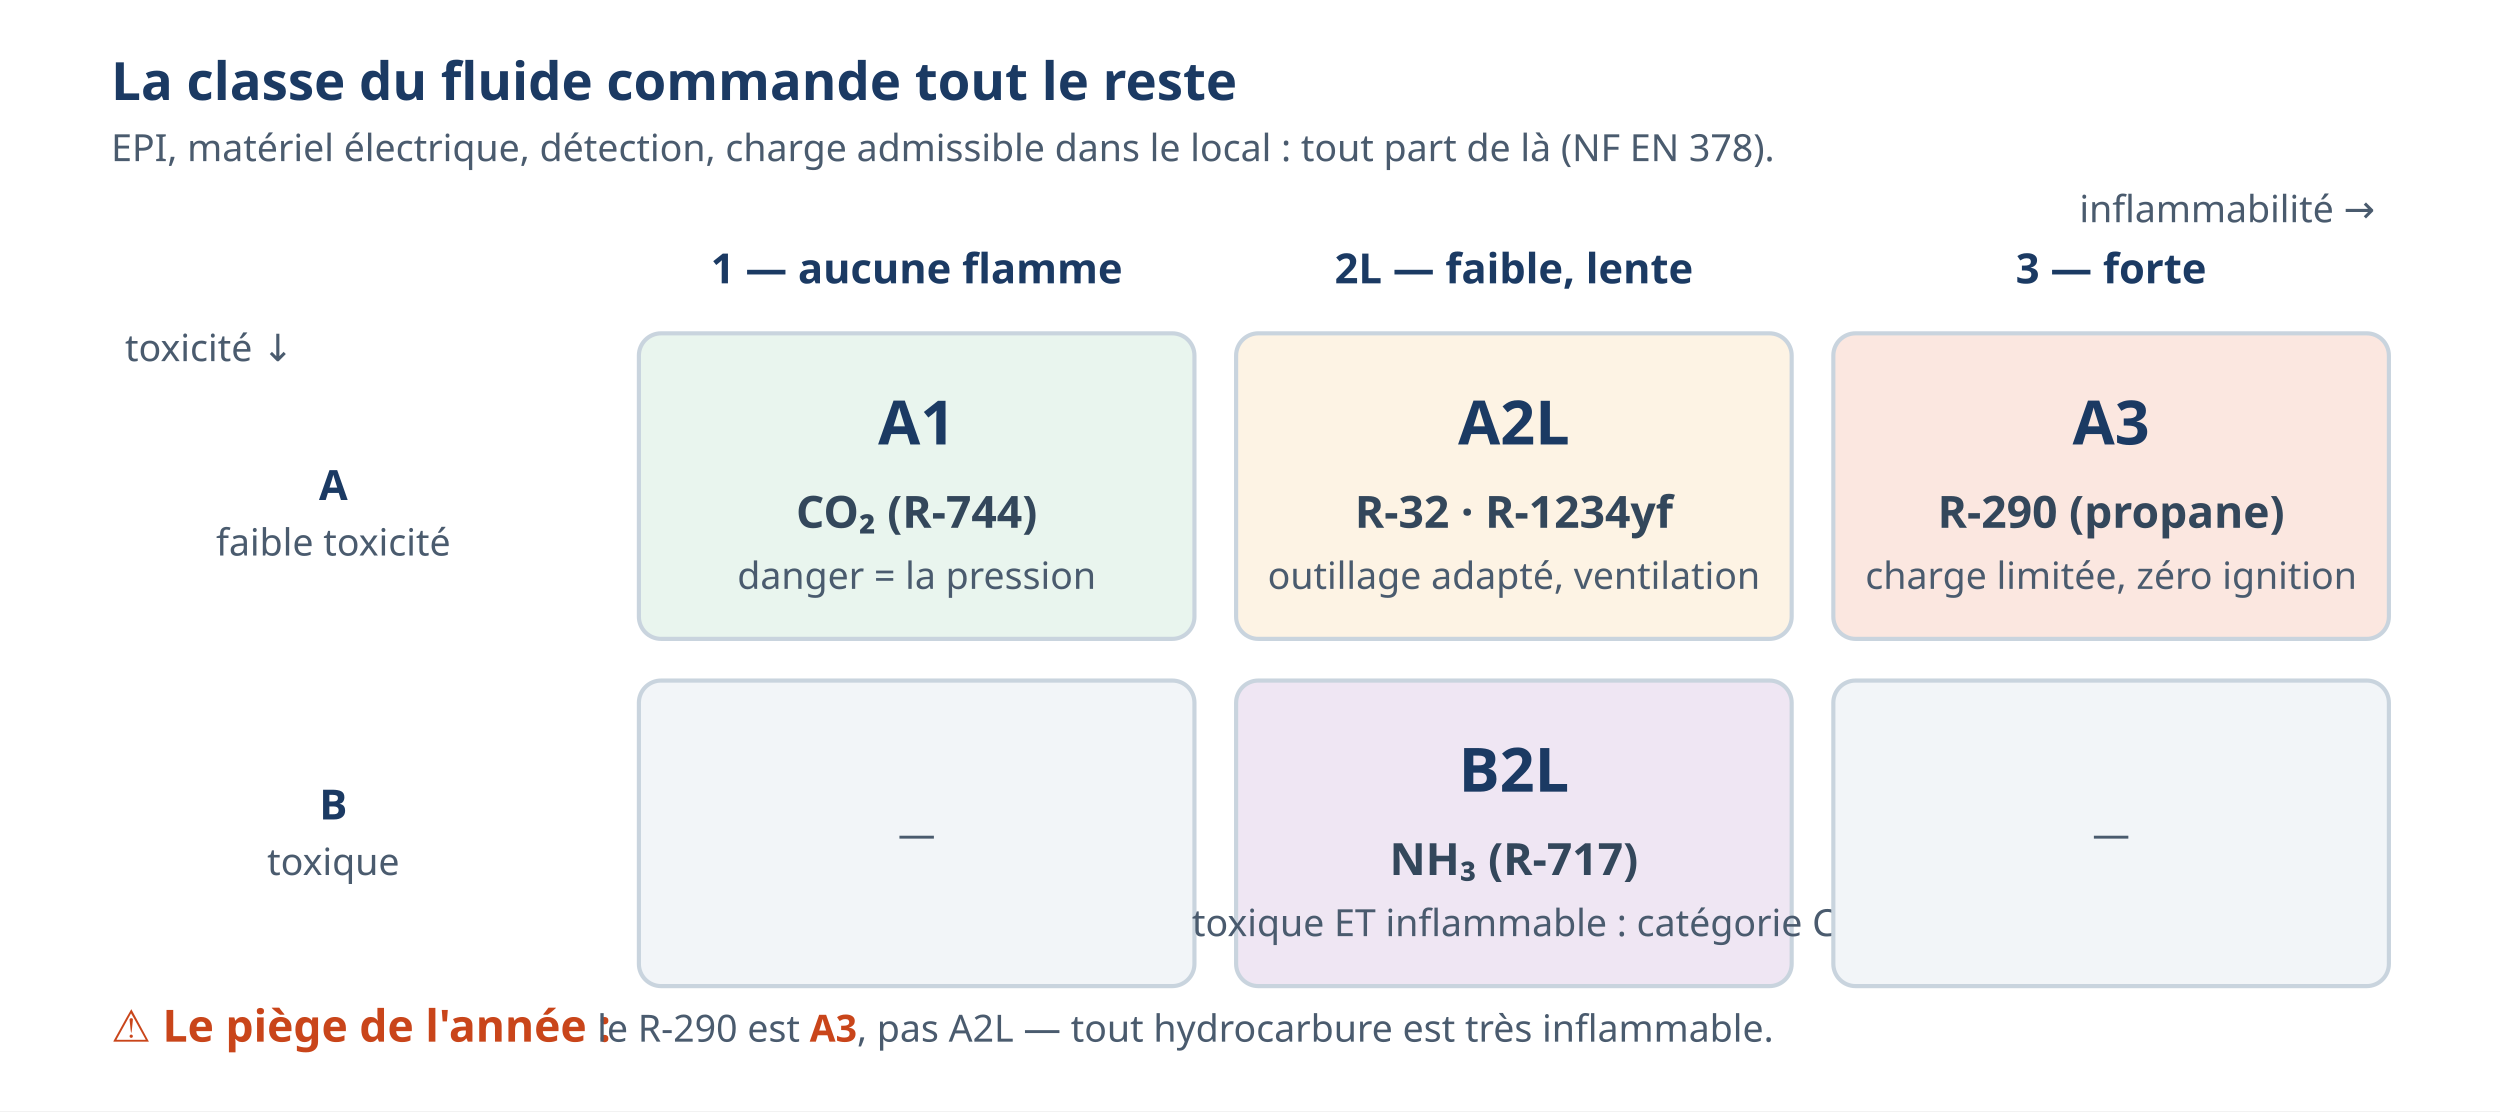
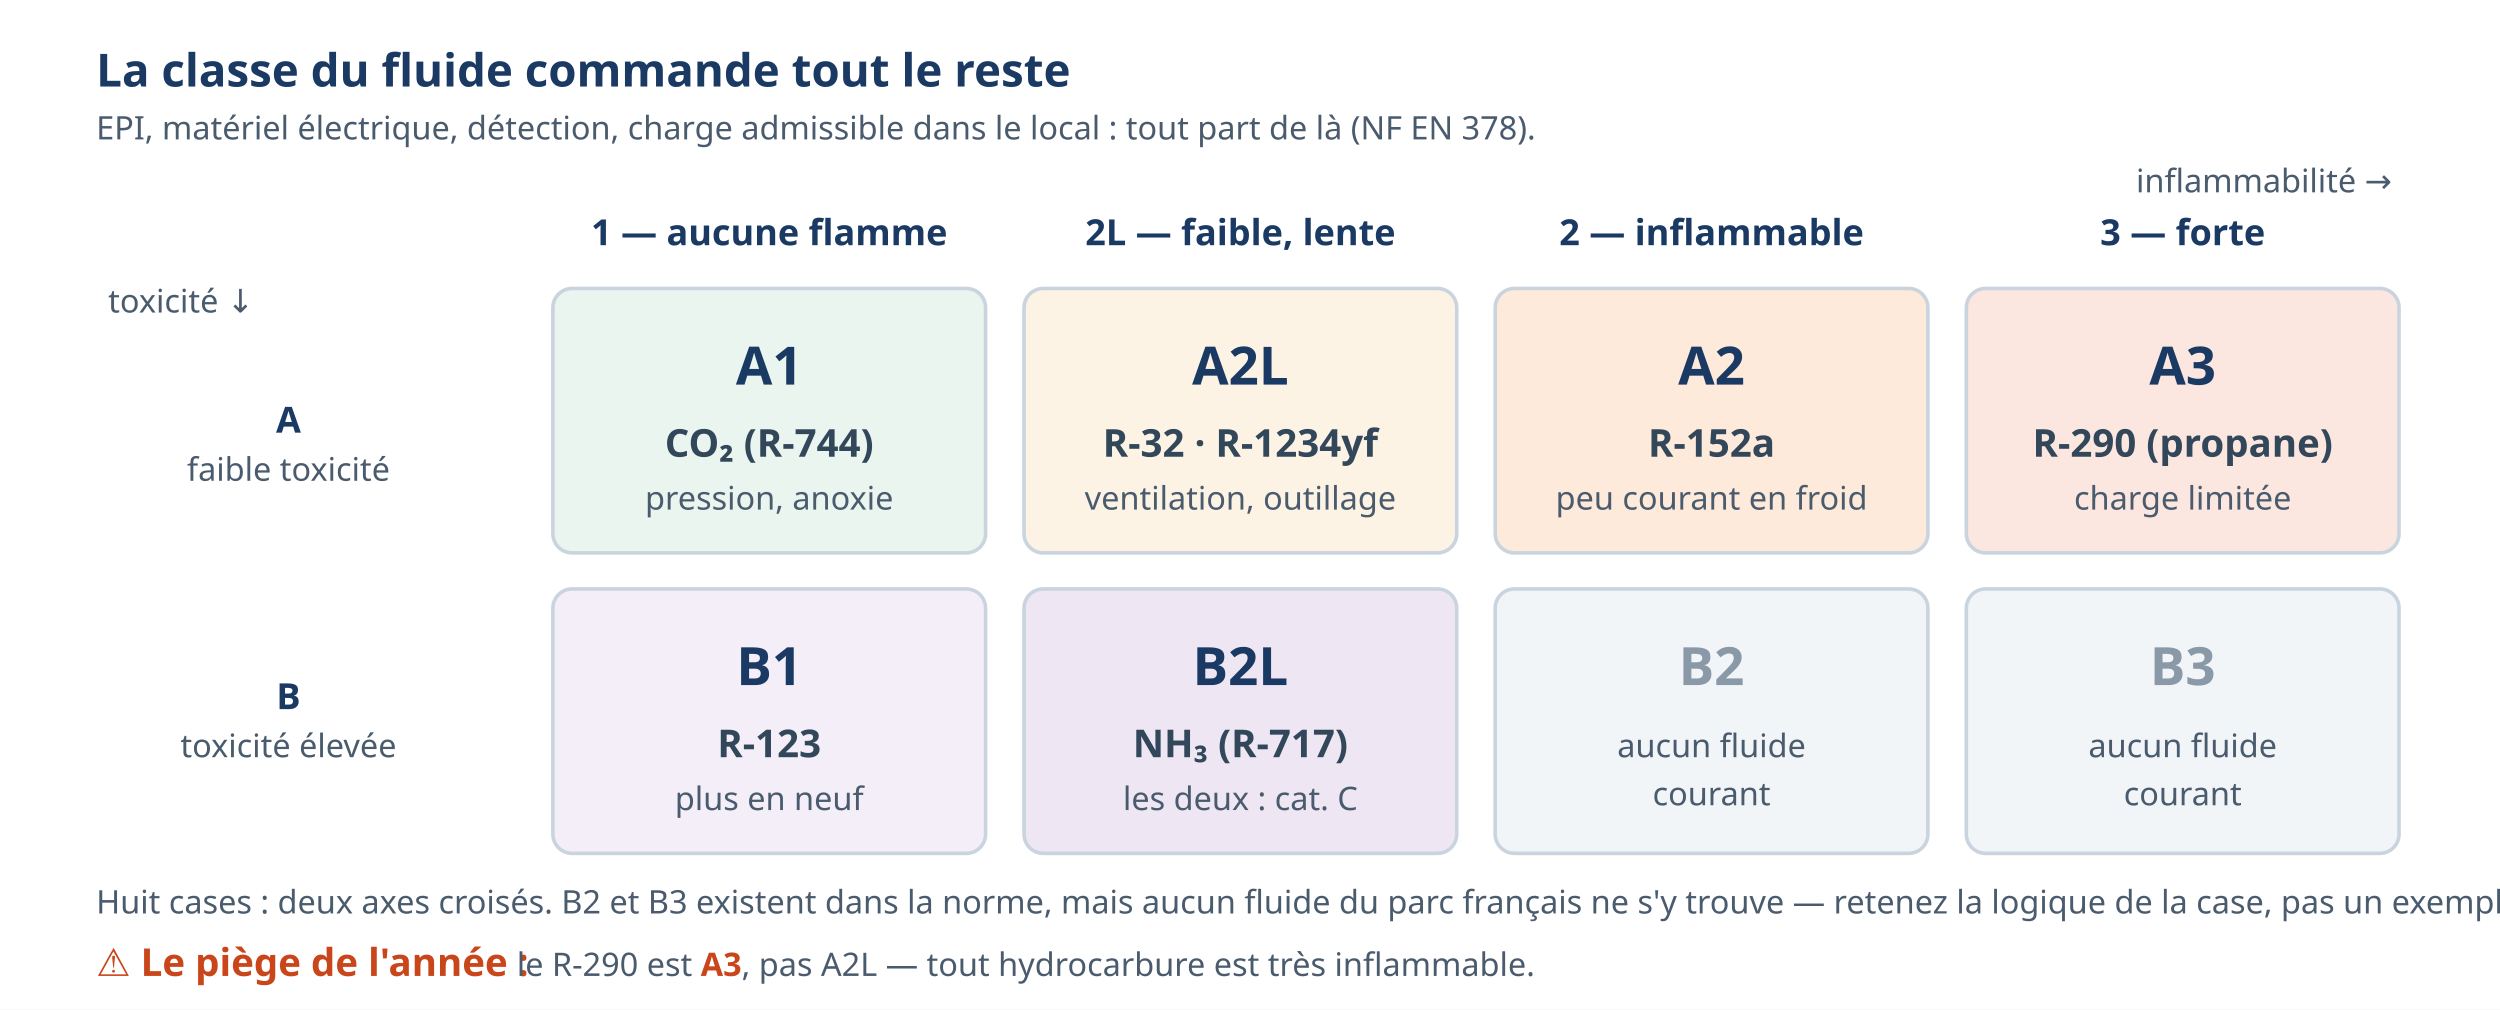
- <svg xmlns="http://www.w3.org/2000/svg" viewBox="0 0 900 400" role="img" aria-label="Matrice des classes de sécurité NF EN 378 : toxicité en lignes, inflammabilité en colonnes. CO2 en A1, R-32 et R-1234yf en A2L, R-290 en A3, NH3 en B2L.">
+ <svg xmlns="http://www.w3.org/2000/svg" viewBox="0 0 1040 420" role="img" aria-label="Matrice complète des classes de sécurité NF EN 378 : toxicité en lignes (A faible, B plus élevée), inflammabilité en colonnes (1 aucune flamme, 2L faible et lente, 2 inflammable, 3 très inflammable). A1 : CO2, dangers pression et anoxie. A2L : R-32 et R-1234yf. A2 : R-152a. A3 : R-290. B1 : R-123. B2L : ammoniac. B2 et B3 : aucun fluide courant du parc français.">
  <style>
    .t  { font:700 19px Calibri,Segoe UI,sans-serif; fill:#1b3a63; }
    .h  { font:700 15px Calibri,Segoe UI,sans-serif; fill:#1b3a63; }
    .cl { font:700 22px Calibri,Segoe UI,sans-serif; fill:#1b3a63; }
    .fl { font:700 16px Calibri,Segoe UI,sans-serif; fill:#33475b; }
    .s  { font:400 13.5px Calibri,Segoe UI,sans-serif; fill:#4a5b6e; }
    .cell { stroke:#c9d4de; stroke-width:1.5; rx:8; }
  </style>
-   <rect width="900" height="400" fill="#ffffff" />
+   <rect width="1040" height="420" fill="#ffffff" />
  <text class="t" x="40" y="36">La classe du fluide commande tout le reste</text>
  <text class="s" x="40" y="58">EPI, matériel électrique, détection, charge admissible dans le local : tout part de là (NF EN 378).</text>
-   <text class="h" x="330" y="102" text-anchor="middle">1 — aucune flamme</text>
-   <text class="h" x="545" y="102" text-anchor="middle">2L — faible, lente</text>
-   <text class="h" x="760" y="102" text-anchor="middle">3 — forte</text>
-   <text class="s" x="855" y="80" text-anchor="end">inflammabilité →</text>
+   <text class="h" x="320" y="102" text-anchor="middle">1 — aucune flamme</text>
+   <text class="h" x="516" y="102" text-anchor="middle">2L — faible, lente</text>
+   <text class="h" x="712" y="102" text-anchor="middle">2 — inflammable</text>
+   <text class="h" x="908" y="102" text-anchor="middle">3 — forte</text>
+   <text class="s" x="995" y="80" text-anchor="end">inflammabilité →</text>
  <text class="h" x="120" y="180" text-anchor="middle">A</text>
  <text class="s" x="120" y="200" text-anchor="middle">faible toxicité</text>
  <text class="h" x="120" y="295" text-anchor="middle">B</text>
-   <text class="s" x="120" y="315" text-anchor="middle">toxique</text>
+   <text class="s" x="120" y="315" text-anchor="middle">toxicité élevée</text>
  <text class="s" x="45" y="130">toxicité ↓</text>
-   <rect class="cell" x="230" y="120" width="200" height="110" fill="#e9f5ee" />
-   <text class="cl" x="330" y="160" text-anchor="middle">A1</text>
-   <text class="fl" x="330" y="190" text-anchor="middle">CO₂ (R-744)</text>
-   <text class="s" x="330" y="212" text-anchor="middle">danger = la pression</text>
-   <rect class="cell" x="445" y="120" width="200" height="110" fill="#fdf3e4" />
-   <text class="cl" x="545" y="160" text-anchor="middle">A2L</text>
-   <text class="fl" x="545" y="190" text-anchor="middle">R-32 · R-1234yf</text>
-   <text class="s" x="545" y="212" text-anchor="middle">outillage adapté, ventilation</text>
-   <rect class="cell" x="660" y="120" width="200" height="110" fill="#fbe7e0" />
-   <text class="cl" x="760" y="160" text-anchor="middle">A3</text>
-   <text class="fl" x="760" y="190" text-anchor="middle">R-290 (propane)</text>
-   <text class="s" x="760" y="212" text-anchor="middle">charge limitée, zéro ignition</text>
-   <rect class="cell" x="230" y="245" width="200" height="110" fill="#f2f5f8" />
-   <text class="s" x="330" y="305" text-anchor="middle">—</text>
-   <rect class="cell" x="445" y="245" width="200" height="110" fill="#efe6f3" />
-   <text class="cl" x="545" y="285" text-anchor="middle">B2L</text>
-   <text class="fl" x="545" y="315" text-anchor="middle">NH₃ (R-717)</text>
-   <text class="s" x="545" y="337" text-anchor="middle">toxique ET inflammable : catégorie C</text>
-   <rect class="cell" x="660" y="245" width="200" height="110" fill="#f2f5f8" />
-   <text class="s" x="760" y="305" text-anchor="middle">—</text>
-   <g transform="translate(330,375)">
-     <text class="fl" x="-290" y="0" style="fill:#c9451a">⚠ Le piège de l'année :</text>
-     <text class="s" x="-115" y="0">le R-290 est <tspan style="font-weight:700;fill:#c9451a">A3</tspan>, pas A2L — tout hydrocarbure est très inflammable.</text>
+   <rect class="cell" x="230" y="120" width="180" height="110" fill="#e9f5ee" />
+   <text class="cl" x="320" y="160" text-anchor="middle">A1</text>
+   <text class="fl" x="320" y="190" text-anchor="middle">CO₂ (R-744)</text>
+   <text class="s" x="320" y="212" text-anchor="middle">pression, anoxie</text>
+   <rect class="cell" x="426" y="120" width="180" height="110" fill="#fdf3e4" />
+   <text class="cl" x="516" y="160" text-anchor="middle">A2L</text>
+   <text class="fl" x="516" y="190" text-anchor="middle">R-32 · R-1234yf</text>
+   <text class="s" x="516" y="212" text-anchor="middle">ventilation, outillage</text>
+   <rect class="cell" x="622" y="120" width="180" height="110" fill="#fdeada" />
+   <text class="cl" x="712" y="160" text-anchor="middle">A2</text>
+   <text class="fl" x="712" y="190" text-anchor="middle">R-152a</text>
+   <text class="s" x="712" y="212" text-anchor="middle">peu courant en froid</text>
+   <rect class="cell" x="818" y="120" width="180" height="110" fill="#fbe7e0" />
+   <text class="cl" x="908" y="160" text-anchor="middle">A3</text>
+   <text class="fl" x="908" y="190" text-anchor="middle">R-290 (propane)</text>
+   <text class="s" x="908" y="212" text-anchor="middle">charge limitée</text>
+   <rect class="cell" x="230" y="245" width="180" height="110" fill="#f3eef7" />
+   <text class="cl" x="320" y="285" text-anchor="middle">B1</text>
+   <text class="fl" x="320" y="315" text-anchor="middle">R-123</text>
+   <text class="s" x="320" y="337" text-anchor="middle">plus en neuf</text>
+   <rect class="cell" x="426" y="245" width="180" height="110" fill="#efe6f3" />
+   <text class="cl" x="516" y="285" text-anchor="middle">B2L</text>
+   <text class="fl" x="516" y="315" text-anchor="middle">NH₃ (R-717)</text>
+   <text class="s" x="516" y="337" text-anchor="middle">les deux : cat. C</text>
+   <rect class="cell" x="622" y="245" width="180" height="110" fill="#f2f5f8" />
+   <text class="cl" x="712" y="285" text-anchor="middle" style="fill:#8a99a8">B2</text>
+   <text class="s" x="712" y="315" text-anchor="middle">aucun fluide</text>
+   <text class="s" x="712" y="335" text-anchor="middle">courant</text>
+   <rect class="cell" x="818" y="245" width="180" height="110" fill="#f2f5f8" />
+   <text class="cl" x="908" y="285" text-anchor="middle" style="fill:#8a99a8">B3</text>
+   <text class="s" x="908" y="315" text-anchor="middle">aucun fluide</text>
+   <text class="s" x="908" y="335" text-anchor="middle">courant</text>
+   <text class="s" x="40" y="380">Huit cases : deux axes croisés. B2 et B3 existent dans la norme, mais aucun fluide du parc français ne s'y trouve — retenez la logique de la case, pas un exemple.</text>
+   <g transform="translate(40,406)">
+     <text class="fl" x="0" y="0" style="fill:#c9451a">⚠ Le piège de l'année :</text>
+     <text class="s" x="175" y="0">le R-290 est <tspan style="font-weight:700;fill:#c9451a">A3</tspan>, pas A2L — tout hydrocarbure est très inflammable.</text>
  </g>
</svg>
